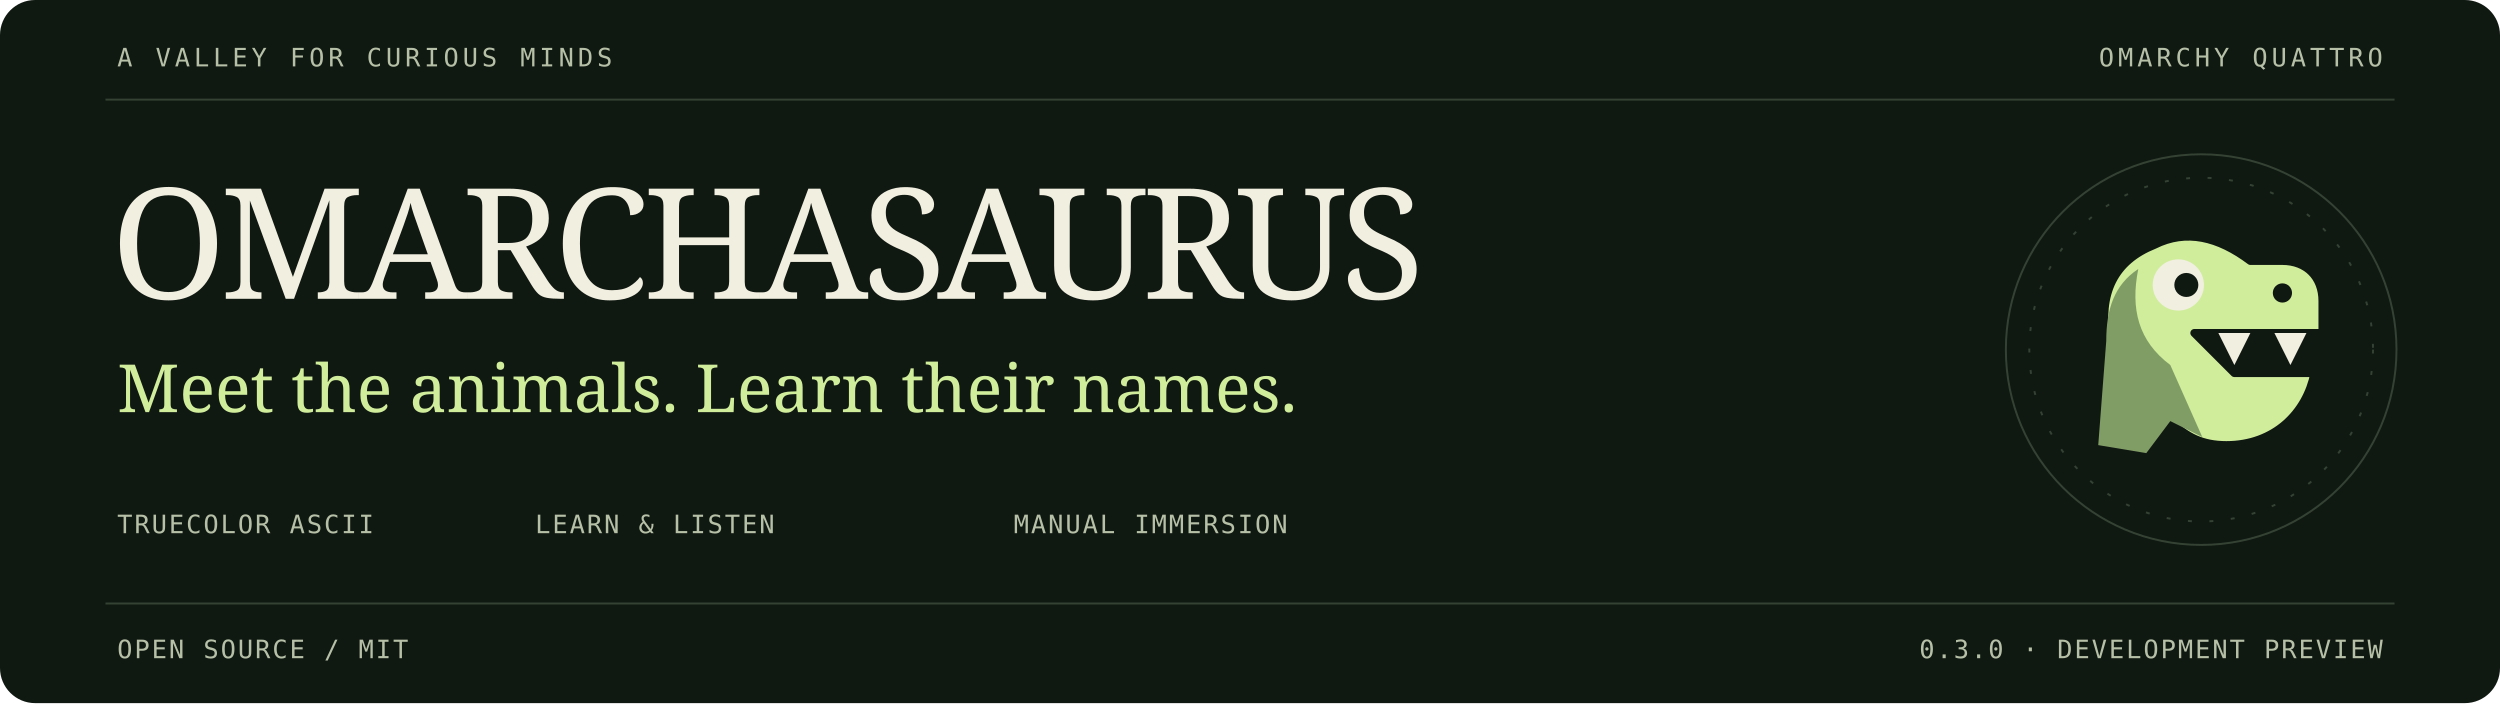
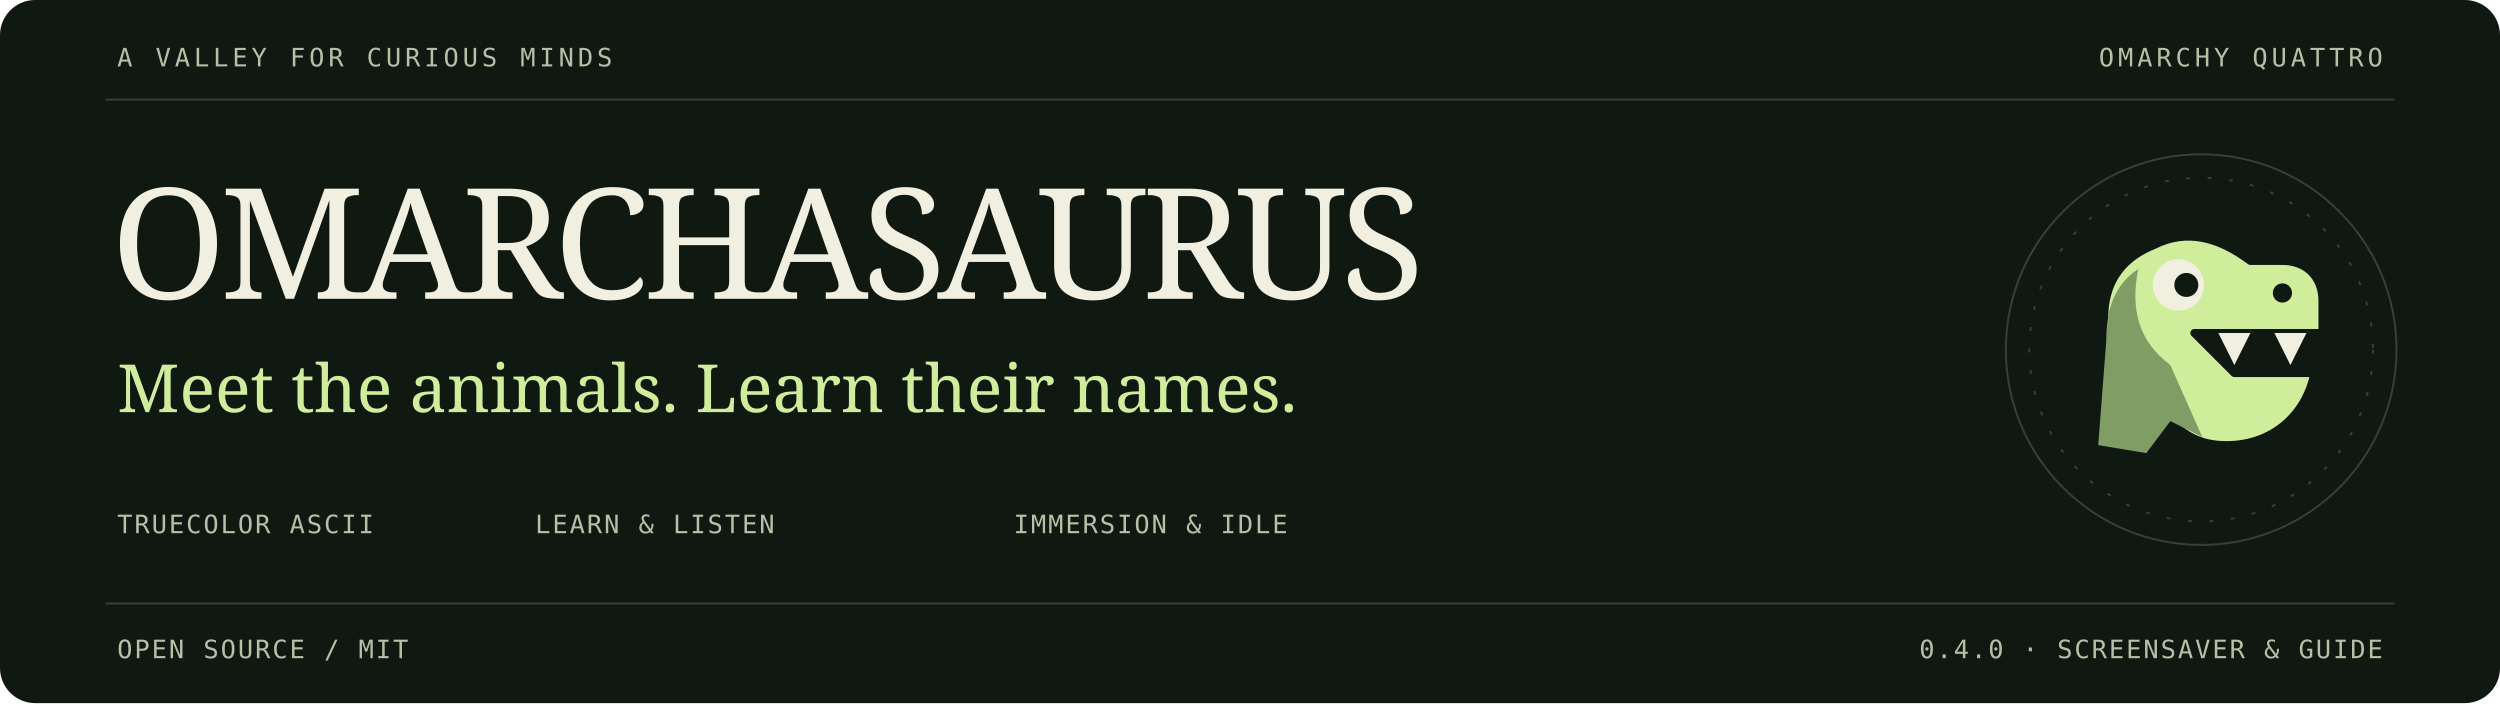
<svg xmlns="http://www.w3.org/2000/svg" width="1280" height="360" viewBox="0 0 1280 360" role="img" aria-labelledby="title description">
  <rect width="1280" height="360" rx="18" fill="#101812" />
  <path d="M54 51h1172M54 309h1172" stroke="#344233" />
  <g fill="#b6c0a7" font-family="monospace" font-size="13" letter-spacing="2">
    <text x="60" y="34">A VALLEY FOR CURIOUS MINDS</text>
    <text x="1220" y="34" text-anchor="end">OMARCHY QUATTRO</text>
  </g>
  <text x="57" y="153" fill="#f1efdf" font-family="Georgia,serif" font-size="79" letter-spacing="-3">OMARCHASAURUS</text>
  <text x="60" y="211" fill="#d0ed9c" font-family="Georgia,serif" font-size="34">Meet the animals. Learn their names.</text>
  <g fill="#b6c0a7" font-family="monospace" font-size="13" letter-spacing="1">
    <text x="60" y="273">TRUECOLOR ASCII</text>
    <text x="274" y="273">LEARN &amp; LISTEN</text>
-     <text x="519" y="273">MANUAL IMMERSION</text>
+     <text x="519" y="273">IMMERSION &amp; IDLE</text>
    <text x="60" y="337">OPEN SOURCE / MIT</text>
-     <text x="1220" y="337" text-anchor="end">0.3.0 · DEVELOPMENT PREVIEW</text>
+     <text x="1220" y="337" text-anchor="end">0.4.0 · SCREENSAVER &amp; GUIDE</text>
  </g>
  <circle cx="1127" cy="179" r="100" fill="none" stroke="#344233" />
  <circle cx="1127" cy="179" r="88" fill="none" stroke="#344233" stroke-dasharray="2 9" />
  <g transform="translate(1062 109) scale(4.1)">
    <path fill="#d0ed9c" stroke="#101812" stroke-width="1" stroke-linejoin="round" d="M3 29l1-13C3 10 5 6 10 4c4-2 8-1 12 2h4c3 0 5 2 5 5v4H15l5 5h10c-1 5-5 9-11 9-3 0-5-1-7-3l-3 4z" />
    <path fill="#819d66" d="M4 16c0-4 1-7 4-9-1 5 0 9 4 12l4 9-4-2-3 4-6-1z" />
    <path fill="#f1efdf" d="M18 15h4l-2 4zm7 0h4l-2 4z" />
    <circle cx="13" cy="9" r="3.2" fill="#f1efdf" />
    <circle cx="14" cy="9" r="1.5" fill="#101812" />
    <circle cx="26" cy="10" r="1.2" fill="#101812" />
  </g>
</svg>
